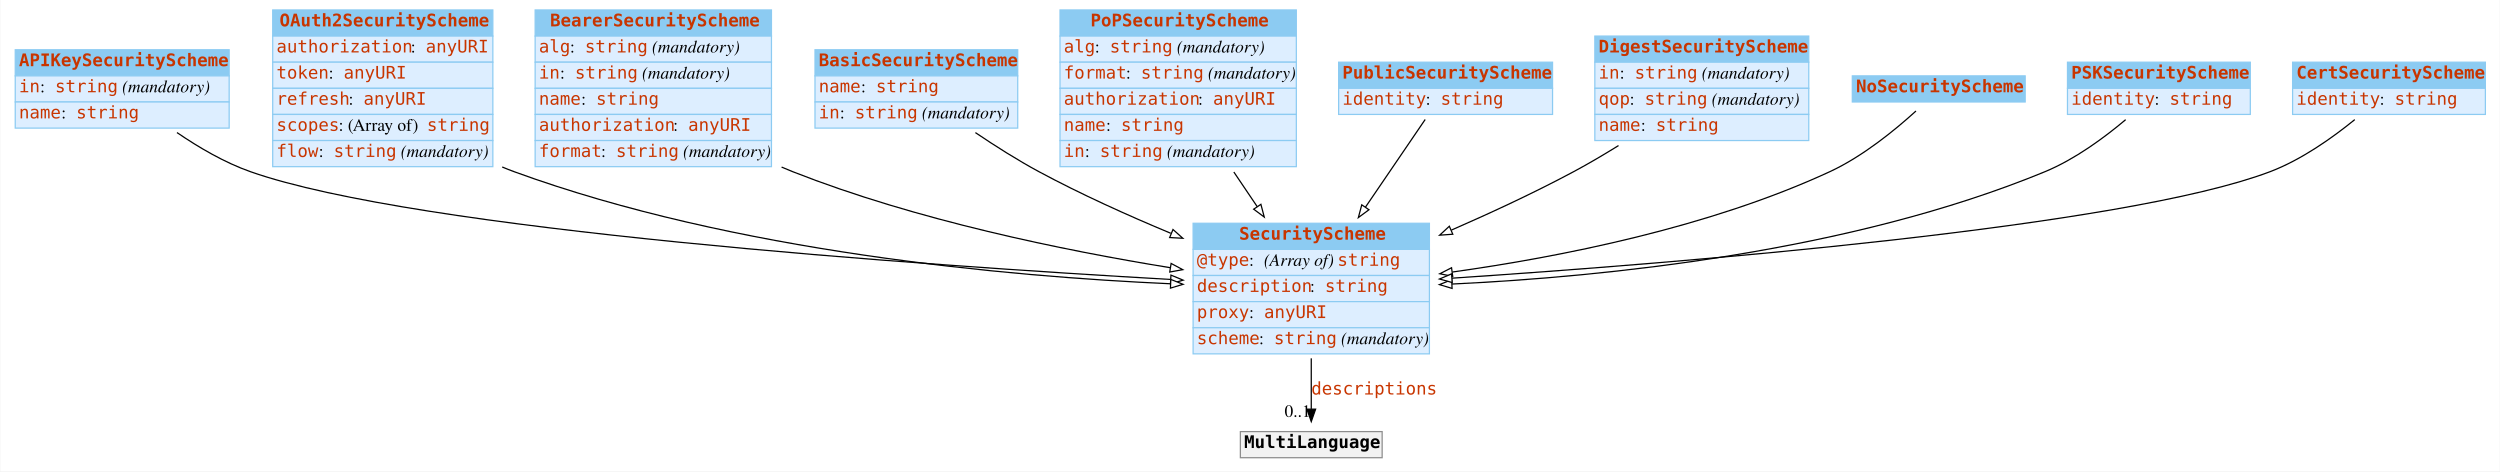
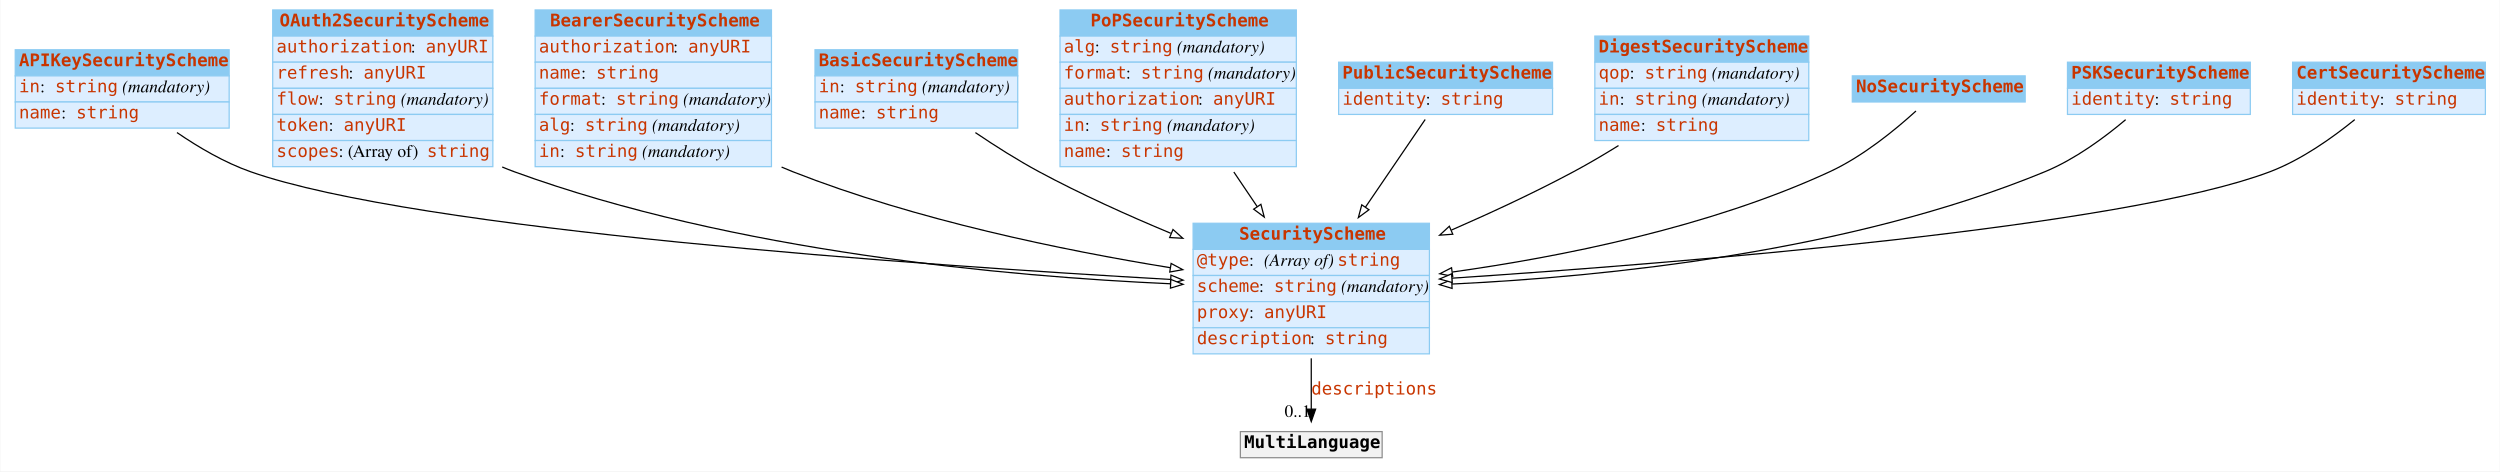
<svg xmlns="http://www.w3.org/2000/svg" width="2010pt" height="379pt" viewBox="0.00 0.00 2009.50 379.00">
  <g id="graph0" class="graph" transform="scale(1 1) rotate(0) translate(4 375)">
    <polygon fill="white" stroke="none" points="-4,4 -4,-375 2005.5,-375 2005.5,4 -4,4" />
    <g id="node1" class="node">
      <polygon fill="#8ccbf2" stroke="none" points="8,-314 8,-335 180,-335 180,-314 8,-314" />
      <polygon fill="none" stroke="#8ccbf2" points="8,-314 8,-335 180,-335 180,-314 8,-314" />
      <text text-anchor="start" x="11" y="-321.8" font-family="mono" font-weight="bold" font-size="14.00" fill="#c83500">APIKeySecurityScheme</text>
      <polygon fill="#ddeeff" stroke="none" points="8,-293 8,-314 180,-314 180,-293 8,-293" />
      <polygon fill="none" stroke="#8ccbf2" points="8,-293 8,-314 180,-314 180,-293 8,-293" />
      <text text-anchor="start" x="11" y="-300.8" font-family="mono" font-size="14.00" fill="#c83500">in</text>
      <text text-anchor="start" x="28" y="-300.8" font-family="Times,serif" font-size="14.00"> : </text>
      <text text-anchor="start" x="40" y="-300.8" font-family="mono" font-size="14.00" fill="#c83500">string</text>
      <text text-anchor="start" x="90" y="-300.8" font-family="Times,serif" font-size="14.00"> </text>
      <text text-anchor="start" x="94" y="-300.8" font-family="Times,serif" font-style="italic" font-size="14.00">(mandatory)</text>
      <polygon fill="#ddeeff" stroke="none" points="8,-272 8,-293 180,-293 180,-272 8,-272" />
      <polygon fill="none" stroke="#8ccbf2" points="8,-272 8,-293 180,-293 180,-272 8,-272" />
      <text text-anchor="start" x="11" y="-279.8" font-family="mono" font-size="14.00" fill="#c83500">name</text>
      <text text-anchor="start" x="45" y="-279.8" font-family="Times,serif" font-size="14.00"> : </text>
      <text text-anchor="start" x="57" y="-279.8" font-family="mono" font-size="14.00" fill="#c83500">string</text>
    </g>
    <g id="node3" class="node">
      <polygon fill="#8ccbf2" stroke="none" points="955,-174.5 955,-195.5 1145,-195.5 1145,-174.5 955,-174.5" />
      <polygon fill="none" stroke="#8ccbf2" points="955,-174.5 955,-195.5 1145,-195.5 1145,-174.5 955,-174.5" />
      <text text-anchor="start" x="992" y="-182.3" font-family="mono" font-weight="bold" font-size="14.00" fill="#c83500">SecurityScheme</text>
      <polygon fill="#ddeeff" stroke="none" points="955,-153.5 955,-174.5 1145,-174.5 1145,-153.5 955,-153.5" />
      <polygon fill="none" stroke="#8ccbf2" points="955,-153.5 955,-174.5 1145,-174.5 1145,-153.5 955,-153.5" />
      <text text-anchor="start" x="958" y="-161.3" font-family="mono" font-size="14.00" fill="#c83500">@type</text>
      <text text-anchor="start" x="1000" y="-161.3" font-family="Times,serif" font-size="14.00"> : </text>
      <text text-anchor="start" x="1012" y="-161.3" font-family="Times,serif" font-style="italic" font-size="14.00">(Array of) </text>
      <text text-anchor="start" x="1071" y="-161.3" font-family="mono" font-size="14.00" fill="#c83500">string</text>
      <polygon fill="#ddeeff" stroke="none" points="955,-132.5 955,-153.5 1145,-153.5 1145,-132.5 955,-132.5" />
      <polygon fill="none" stroke="#8ccbf2" points="955,-132.5 955,-153.5 1145,-153.5 1145,-132.5 955,-132.5" />
-       <text text-anchor="start" x="958" y="-140.3" font-family="mono" font-size="14.00" fill="#c83500">description</text>
-       <text text-anchor="start" x="1049" y="-140.3" font-family="Times,serif" font-size="14.00"> : </text>
-       <text text-anchor="start" x="1061" y="-140.3" font-family="mono" font-size="14.00" fill="#c83500">string</text>
+       <text text-anchor="start" x="958" y="-140.3" font-family="mono" font-size="14.00" fill="#c83500">scheme</text>
+       <text text-anchor="start" x="1008" y="-140.3" font-family="Times,serif" font-size="14.00"> : </text>
+       <text text-anchor="start" x="1020" y="-140.3" font-family="mono" font-size="14.00" fill="#c83500">string</text>
+       <text text-anchor="start" x="1070" y="-140.3" font-family="Times,serif" font-size="14.00"> </text>
+       <text text-anchor="start" x="1074" y="-140.3" font-family="Times,serif" font-style="italic" font-size="14.00">(mandatory)</text>
      <polygon fill="#ddeeff" stroke="none" points="955,-111.5 955,-132.5 1145,-132.5 1145,-111.5 955,-111.5" />
      <polygon fill="none" stroke="#8ccbf2" points="955,-111.5 955,-132.5 1145,-132.5 1145,-111.5 955,-111.5" />
      <text text-anchor="start" x="958" y="-119.3" font-family="mono" font-size="14.00" fill="#c83500">proxy</text>
      <text text-anchor="start" x="1000" y="-119.3" font-family="Times,serif" font-size="14.00"> : </text>
      <text text-anchor="start" x="1012" y="-119.3" font-family="mono" font-size="14.00" fill="#c83500">anyURI</text>
      <polygon fill="#ddeeff" stroke="none" points="955,-90.5 955,-111.5 1145,-111.5 1145,-90.5 955,-90.5" />
      <polygon fill="none" stroke="#8ccbf2" points="955,-90.5 955,-111.5 1145,-111.5 1145,-90.5 955,-90.5" />
-       <text text-anchor="start" x="958" y="-98.3" font-family="mono" font-size="14.00" fill="#c83500">scheme</text>
-       <text text-anchor="start" x="1008" y="-98.3" font-family="Times,serif" font-size="14.00"> : </text>
-       <text text-anchor="start" x="1020" y="-98.3" font-family="mono" font-size="14.00" fill="#c83500">string</text>
-       <text text-anchor="start" x="1070" y="-98.3" font-family="Times,serif" font-size="14.00"> </text>
-       <text text-anchor="start" x="1074" y="-98.3" font-family="Times,serif" font-style="italic" font-size="14.00">(mandatory)</text>
+       <text text-anchor="start" x="958" y="-98.3" font-family="mono" font-size="14.00" fill="#c83500">description</text>
+       <text text-anchor="start" x="1049" y="-98.3" font-family="Times,serif" font-size="14.00"> : </text>
+       <text text-anchor="start" x="1061" y="-98.3" font-family="mono" font-size="14.00" fill="#c83500">string</text>
    </g>
    <g id="edge4" class="edge">
      <path fill="none" stroke="black" d="M138.036,-268.422C155.465,-256.496 176.269,-244.309 197,-237 330.682,-189.871 737.032,-161.693 936.753,-150.336" />
      <polygon fill="white" stroke="black" points="937.194,-153.817 946.981,-149.759 936.799,-146.828 937.194,-153.817" />
    </g>
    <g id="node2" class="node">
      <polygon fill="#8ccbf2" stroke="none" points="215,-346 215,-367 392,-367 392,-346 215,-346" />
      <polygon fill="none" stroke="#8ccbf2" points="215,-346 215,-367 392,-367 392,-346 215,-346" />
      <text text-anchor="start" x="220.5" y="-353.8" font-family="mono" font-weight="bold" font-size="14.00" fill="#c83500">OAuth2SecurityScheme</text>
      <polygon fill="#ddeeff" stroke="none" points="215,-325 215,-346 392,-346 392,-325 215,-325" />
      <polygon fill="none" stroke="#8ccbf2" points="215,-325 215,-346 392,-346 392,-325 215,-325" />
      <text text-anchor="start" x="218" y="-332.8" font-family="mono" font-size="14.00" fill="#c83500">authorization</text>
      <text text-anchor="start" x="326" y="-332.8" font-family="Times,serif" font-size="14.00"> : </text>
      <text text-anchor="start" x="338" y="-332.8" font-family="mono" font-size="14.00" fill="#c83500">anyURI</text>
      <polygon fill="#ddeeff" stroke="none" points="215,-304 215,-325 392,-325 392,-304 215,-304" />
      <polygon fill="none" stroke="#8ccbf2" points="215,-304 215,-325 392,-325 392,-304 215,-304" />
-       <text text-anchor="start" x="218" y="-311.8" font-family="mono" font-size="14.00" fill="#c83500">token</text>
-       <text text-anchor="start" x="260" y="-311.8" font-family="Times,serif" font-size="14.00"> : </text>
-       <text text-anchor="start" x="272" y="-311.8" font-family="mono" font-size="14.00" fill="#c83500">anyURI</text>
+       <text text-anchor="start" x="218" y="-311.8" font-family="mono" font-size="14.00" fill="#c83500">refresh</text>
+       <text text-anchor="start" x="276" y="-311.8" font-family="Times,serif" font-size="14.00"> : </text>
+       <text text-anchor="start" x="288" y="-311.8" font-family="mono" font-size="14.00" fill="#c83500">anyURI</text>
      <polygon fill="#ddeeff" stroke="none" points="215,-283 215,-304 392,-304 392,-283 215,-283" />
      <polygon fill="none" stroke="#8ccbf2" points="215,-283 215,-304 392,-304 392,-283 215,-283" />
-       <text text-anchor="start" x="218" y="-290.8" font-family="mono" font-size="14.00" fill="#c83500">refresh</text>
-       <text text-anchor="start" x="276" y="-290.8" font-family="Times,serif" font-size="14.00"> : </text>
-       <text text-anchor="start" x="288" y="-290.8" font-family="mono" font-size="14.00" fill="#c83500">anyURI</text>
+       <text text-anchor="start" x="218" y="-290.8" font-family="mono" font-size="14.00" fill="#c83500">flow</text>
+       <text text-anchor="start" x="252" y="-290.8" font-family="Times,serif" font-size="14.00"> : </text>
+       <text text-anchor="start" x="264" y="-290.8" font-family="mono" font-size="14.00" fill="#c83500">string</text>
+       <text text-anchor="start" x="314" y="-290.8" font-family="Times,serif" font-size="14.00"> </text>
+       <text text-anchor="start" x="318" y="-290.8" font-family="Times,serif" font-style="italic" font-size="14.00">(mandatory)</text>
      <polygon fill="#ddeeff" stroke="none" points="215,-262 215,-283 392,-283 392,-262 215,-262" />
      <polygon fill="none" stroke="#8ccbf2" points="215,-262 215,-283 392,-283 392,-262 215,-262" />
-       <text text-anchor="start" x="218" y="-269.8" font-family="mono" font-size="14.00" fill="#c83500">scopes</text>
-       <text text-anchor="start" x="268" y="-269.8" font-family="Times,serif" font-size="14.00"> : (Array of) </text>
-       <text text-anchor="start" x="339" y="-269.8" font-family="mono" font-size="14.00" fill="#c83500">string</text>
+       <text text-anchor="start" x="218" y="-269.8" font-family="mono" font-size="14.00" fill="#c83500">token</text>
+       <text text-anchor="start" x="260" y="-269.8" font-family="Times,serif" font-size="14.00"> : </text>
+       <text text-anchor="start" x="272" y="-269.8" font-family="mono" font-size="14.00" fill="#c83500">anyURI</text>
      <polygon fill="#ddeeff" stroke="none" points="215,-241 215,-262 392,-262 392,-241 215,-241" />
      <polygon fill="none" stroke="#8ccbf2" points="215,-241 215,-262 392,-262 392,-241 215,-241" />
-       <text text-anchor="start" x="218" y="-248.8" font-family="mono" font-size="14.00" fill="#c83500">flow</text>
-       <text text-anchor="start" x="252" y="-248.8" font-family="Times,serif" font-size="14.00"> : </text>
-       <text text-anchor="start" x="264" y="-248.8" font-family="mono" font-size="14.00" fill="#c83500">string</text>
-       <text text-anchor="start" x="314" y="-248.8" font-family="Times,serif" font-size="14.00"> </text>
-       <text text-anchor="start" x="318" y="-248.8" font-family="Times,serif" font-style="italic" font-size="14.00">(mandatory)</text>
+       <text text-anchor="start" x="218" y="-248.8" font-family="mono" font-size="14.00" fill="#c83500">scopes</text>
+       <text text-anchor="start" x="268" y="-248.8" font-family="Times,serif" font-size="14.00"> : (Array of) </text>
+       <text text-anchor="start" x="339" y="-248.8" font-family="mono" font-size="14.00" fill="#c83500">string</text>
    </g>
    <g id="edge8" class="edge">
      <path fill="none" stroke="black" d="M399.524,-240.748C402.681,-239.407 405.844,-238.153 409,-237 586.048,-172.351 806.079,-152.706 936.885,-146.846" />
      <polygon fill="white" stroke="black" points="937.084,-150.341 946.925,-146.416 936.784,-143.348 937.084,-150.341" />
    </g>
    <g id="node12" class="node">
      <polygon fill="#f2f2f2" stroke="none" points="993,-7 993,-28 1107,-28 1107,-7 993,-7" />
      <polygon fill="none" stroke="#8c8c8c" points="993,-7 993,-28 1107,-28 1107,-7 993,-7" />
      <text text-anchor="start" x="996" y="-14.8" font-family="mono" font-weight="bold" font-size="14.00">MultiLanguage</text>
    </g>
    <g id="edge1" class="edge">
      <path fill="none" stroke="black" d="M1050,-86.892C1050,-72.775 1050,-58.225 1050,-46.234" />
      <polygon fill="black" stroke="black" points="1053.5,-46.026 1050,-36.026 1046.5,-46.026 1053.5,-46.026" />
      <text text-anchor="start" x="1050" y="-57.8" font-family="mono" font-size="14.00" fill="#c83500">descriptions</text>
      <text text-anchor="middle" x="1039" y="-39.826" font-family="Times,serif" font-size="14.00">0..1</text>
    </g>
    <g id="node4" class="node">
      <polygon fill="#8ccbf2" stroke="none" points="426,-346 426,-367 616,-367 616,-346 426,-346" />
      <polygon fill="none" stroke="#8ccbf2" points="426,-346 426,-367 616,-367 616,-346 426,-346" />
      <text text-anchor="start" x="438" y="-353.8" font-family="mono" font-weight="bold" font-size="14.00" fill="#c83500">BearerSecurityScheme</text>
      <polygon fill="#ddeeff" stroke="none" points="426,-325 426,-346 616,-346 616,-325 426,-325" />
      <polygon fill="none" stroke="#8ccbf2" points="426,-325 426,-346 616,-346 616,-325 426,-325" />
-       <text text-anchor="start" x="429" y="-332.8" font-family="mono" font-size="14.00" fill="#c83500">alg</text>
-       <text text-anchor="start" x="454" y="-332.8" font-family="Times,serif" font-size="14.00"> : </text>
-       <text text-anchor="start" x="466" y="-332.8" font-family="mono" font-size="14.00" fill="#c83500">string</text>
-       <text text-anchor="start" x="516" y="-332.8" font-family="Times,serif" font-size="14.00"> </text>
-       <text text-anchor="start" x="520" y="-332.8" font-family="Times,serif" font-style="italic" font-size="14.00">(mandatory)</text>
+       <text text-anchor="start" x="429" y="-332.8" font-family="mono" font-size="14.00" fill="#c83500">authorization</text>
+       <text text-anchor="start" x="537" y="-332.8" font-family="Times,serif" font-size="14.00"> : </text>
+       <text text-anchor="start" x="549" y="-332.8" font-family="mono" font-size="14.00" fill="#c83500">anyURI</text>
      <polygon fill="#ddeeff" stroke="none" points="426,-304 426,-325 616,-325 616,-304 426,-304" />
      <polygon fill="none" stroke="#8ccbf2" points="426,-304 426,-325 616,-325 616,-304 426,-304" />
-       <text text-anchor="start" x="429" y="-311.8" font-family="mono" font-size="14.00" fill="#c83500">in</text>
-       <text text-anchor="start" x="446" y="-311.8" font-family="Times,serif" font-size="14.00"> : </text>
-       <text text-anchor="start" x="458" y="-311.8" font-family="mono" font-size="14.00" fill="#c83500">string</text>
-       <text text-anchor="start" x="508" y="-311.8" font-family="Times,serif" font-size="14.00"> </text>
-       <text text-anchor="start" x="512" y="-311.8" font-family="Times,serif" font-style="italic" font-size="14.00">(mandatory)</text>
+       <text text-anchor="start" x="429" y="-311.8" font-family="mono" font-size="14.00" fill="#c83500">name</text>
+       <text text-anchor="start" x="463" y="-311.8" font-family="Times,serif" font-size="14.00"> : </text>
+       <text text-anchor="start" x="475" y="-311.8" font-family="mono" font-size="14.00" fill="#c83500">string</text>
      <polygon fill="#ddeeff" stroke="none" points="426,-283 426,-304 616,-304 616,-283 426,-283" />
      <polygon fill="none" stroke="#8ccbf2" points="426,-283 426,-304 616,-304 616,-283 426,-283" />
-       <text text-anchor="start" x="429" y="-290.8" font-family="mono" font-size="14.00" fill="#c83500">name</text>
-       <text text-anchor="start" x="463" y="-290.8" font-family="Times,serif" font-size="14.00"> : </text>
-       <text text-anchor="start" x="475" y="-290.8" font-family="mono" font-size="14.00" fill="#c83500">string</text>
+       <text text-anchor="start" x="429" y="-290.8" font-family="mono" font-size="14.00" fill="#c83500">format</text>
+       <text text-anchor="start" x="479" y="-290.8" font-family="Times,serif" font-size="14.00"> : </text>
+       <text text-anchor="start" x="491" y="-290.8" font-family="mono" font-size="14.00" fill="#c83500">string</text>
+       <text text-anchor="start" x="541" y="-290.8" font-family="Times,serif" font-size="14.00"> </text>
+       <text text-anchor="start" x="545" y="-290.8" font-family="Times,serif" font-style="italic" font-size="14.00">(mandatory)</text>
      <polygon fill="#ddeeff" stroke="none" points="426,-262 426,-283 616,-283 616,-262 426,-262" />
      <polygon fill="none" stroke="#8ccbf2" points="426,-262 426,-283 616,-283 616,-262 426,-262" />
-       <text text-anchor="start" x="429" y="-269.8" font-family="mono" font-size="14.00" fill="#c83500">authorization</text>
-       <text text-anchor="start" x="537" y="-269.8" font-family="Times,serif" font-size="14.00"> : </text>
-       <text text-anchor="start" x="549" y="-269.8" font-family="mono" font-size="14.00" fill="#c83500">anyURI</text>
+       <text text-anchor="start" x="429" y="-269.8" font-family="mono" font-size="14.00" fill="#c83500">alg</text>
+       <text text-anchor="start" x="454" y="-269.8" font-family="Times,serif" font-size="14.00"> : </text>
+       <text text-anchor="start" x="466" y="-269.8" font-family="mono" font-size="14.00" fill="#c83500">string</text>
+       <text text-anchor="start" x="516" y="-269.8" font-family="Times,serif" font-size="14.00"> </text>
+       <text text-anchor="start" x="520" y="-269.8" font-family="Times,serif" font-style="italic" font-size="14.00">(mandatory)</text>
      <polygon fill="#ddeeff" stroke="none" points="426,-241 426,-262 616,-262 616,-241 426,-241" />
      <polygon fill="none" stroke="#8ccbf2" points="426,-241 426,-262 616,-262 616,-241 426,-241" />
-       <text text-anchor="start" x="429" y="-248.8" font-family="mono" font-size="14.00" fill="#c83500">format</text>
-       <text text-anchor="start" x="479" y="-248.8" font-family="Times,serif" font-size="14.00"> : </text>
-       <text text-anchor="start" x="491" y="-248.8" font-family="mono" font-size="14.00" fill="#c83500">string</text>
-       <text text-anchor="start" x="541" y="-248.8" font-family="Times,serif" font-size="14.00"> </text>
-       <text text-anchor="start" x="545" y="-248.8" font-family="Times,serif" font-style="italic" font-size="14.00">(mandatory)</text>
+       <text text-anchor="start" x="429" y="-248.8" font-family="mono" font-size="14.00" fill="#c83500">in</text>
+       <text text-anchor="start" x="446" y="-248.8" font-family="Times,serif" font-size="14.00"> : </text>
+       <text text-anchor="start" x="458" y="-248.8" font-family="mono" font-size="14.00" fill="#c83500">string</text>
+       <text text-anchor="start" x="508" y="-248.8" font-family="Times,serif" font-size="14.00"> </text>
+       <text text-anchor="start" x="512" y="-248.8" font-family="Times,serif" font-style="italic" font-size="14.00">(mandatory)</text>
    </g>
    <g id="edge9" class="edge">
      <path fill="none" stroke="black" d="M624.151,-240.676C627.107,-239.388 630.06,-238.158 633,-237 732.048,-197.967 851.15,-173.622 936.662,-159.767" />
      <polygon fill="white" stroke="black" points="937.336,-163.204 946.658,-158.171 936.231,-156.292 937.336,-163.204" />
    </g>
    <g id="node5" class="node">
      <polygon fill="#8ccbf2" stroke="none" points="651,-314 651,-335 814,-335 814,-314 651,-314" />
      <polygon fill="none" stroke="#8ccbf2" points="651,-314 651,-335 814,-335 814,-314 651,-314" />
      <text text-anchor="start" x="654" y="-321.8" font-family="mono" font-weight="bold" font-size="14.00" fill="#c83500">BasicSecurityScheme</text>
      <polygon fill="#ddeeff" stroke="none" points="651,-293 651,-314 814,-314 814,-293 651,-293" />
      <polygon fill="none" stroke="#8ccbf2" points="651,-293 651,-314 814,-314 814,-293 651,-293" />
-       <text text-anchor="start" x="654" y="-300.8" font-family="mono" font-size="14.00" fill="#c83500">name</text>
-       <text text-anchor="start" x="688" y="-300.8" font-family="Times,serif" font-size="14.00"> : </text>
-       <text text-anchor="start" x="700" y="-300.8" font-family="mono" font-size="14.00" fill="#c83500">string</text>
+       <text text-anchor="start" x="654" y="-300.8" font-family="mono" font-size="14.00" fill="#c83500">in</text>
+       <text text-anchor="start" x="671" y="-300.8" font-family="Times,serif" font-size="14.00"> : </text>
+       <text text-anchor="start" x="683" y="-300.8" font-family="mono" font-size="14.00" fill="#c83500">string</text>
+       <text text-anchor="start" x="733" y="-300.8" font-family="Times,serif" font-size="14.00"> </text>
+       <text text-anchor="start" x="737" y="-300.8" font-family="Times,serif" font-style="italic" font-size="14.00">(mandatory)</text>
      <polygon fill="#ddeeff" stroke="none" points="651,-272 651,-293 814,-293 814,-272 651,-272" />
      <polygon fill="none" stroke="#8ccbf2" points="651,-272 651,-293 814,-293 814,-272 651,-272" />
-       <text text-anchor="start" x="654" y="-279.8" font-family="mono" font-size="14.00" fill="#c83500">in</text>
-       <text text-anchor="start" x="671" y="-279.8" font-family="Times,serif" font-size="14.00"> : </text>
-       <text text-anchor="start" x="683" y="-279.8" font-family="mono" font-size="14.00" fill="#c83500">string</text>
-       <text text-anchor="start" x="733" y="-279.8" font-family="Times,serif" font-size="14.00"> </text>
-       <text text-anchor="start" x="737" y="-279.8" font-family="Times,serif" font-style="italic" font-size="14.00">(mandatory)</text>
+       <text text-anchor="start" x="654" y="-279.8" font-family="mono" font-size="14.00" fill="#c83500">name</text>
+       <text text-anchor="start" x="688" y="-279.8" font-family="Times,serif" font-size="14.00"> : </text>
+       <text text-anchor="start" x="700" y="-279.8" font-family="mono" font-size="14.00" fill="#c83500">string</text>
    </g>
    <g id="edge6" class="edge">
      <path fill="none" stroke="black" d="M779.967,-268.388C795.823,-257.668 813.812,-246.253 831,-237 864.551,-218.939 902.385,-201.875 937.049,-187.437" />
      <polygon fill="white" stroke="black" points="938.829,-190.489 946.735,-183.436 936.157,-184.019 938.829,-190.489" />
    </g>
    <g id="node6" class="node">
      <polygon fill="#8ccbf2" stroke="none" points="848,-346 848,-367 1038,-367 1038,-346 848,-346" />
      <polygon fill="none" stroke="#8ccbf2" points="848,-346 848,-367 1038,-367 1038,-346 848,-346" />
      <text text-anchor="start" x="872.5" y="-353.8" font-family="mono" font-weight="bold" font-size="14.00" fill="#c83500">PoPSecurityScheme</text>
      <polygon fill="#ddeeff" stroke="none" points="848,-325 848,-346 1038,-346 1038,-325 848,-325" />
      <polygon fill="none" stroke="#8ccbf2" points="848,-325 848,-346 1038,-346 1038,-325 848,-325" />
      <text text-anchor="start" x="851" y="-332.8" font-family="mono" font-size="14.00" fill="#c83500">alg</text>
      <text text-anchor="start" x="876" y="-332.8" font-family="Times,serif" font-size="14.00"> : </text>
      <text text-anchor="start" x="888" y="-332.8" font-family="mono" font-size="14.00" fill="#c83500">string</text>
      <text text-anchor="start" x="938" y="-332.8" font-family="Times,serif" font-size="14.00"> </text>
      <text text-anchor="start" x="942" y="-332.8" font-family="Times,serif" font-style="italic" font-size="14.00">(mandatory)</text>
      <polygon fill="#ddeeff" stroke="none" points="848,-304 848,-325 1038,-325 1038,-304 848,-304" />
      <polygon fill="none" stroke="#8ccbf2" points="848,-304 848,-325 1038,-325 1038,-304 848,-304" />
      <text text-anchor="start" x="851" y="-311.8" font-family="mono" font-size="14.00" fill="#c83500">format</text>
      <text text-anchor="start" x="901" y="-311.8" font-family="Times,serif" font-size="14.00"> : </text>
      <text text-anchor="start" x="913" y="-311.8" font-family="mono" font-size="14.00" fill="#c83500">string</text>
      <text text-anchor="start" x="963" y="-311.8" font-family="Times,serif" font-size="14.00"> </text>
      <text text-anchor="start" x="967" y="-311.8" font-family="Times,serif" font-style="italic" font-size="14.00">(mandatory)</text>
      <polygon fill="#ddeeff" stroke="none" points="848,-283 848,-304 1038,-304 1038,-283 848,-283" />
      <polygon fill="none" stroke="#8ccbf2" points="848,-283 848,-304 1038,-304 1038,-283 848,-283" />
      <text text-anchor="start" x="851" y="-290.8" font-family="mono" font-size="14.00" fill="#c83500">authorization</text>
      <text text-anchor="start" x="959" y="-290.8" font-family="Times,serif" font-size="14.00"> : </text>
      <text text-anchor="start" x="971" y="-290.8" font-family="mono" font-size="14.00" fill="#c83500">anyURI</text>
      <polygon fill="#ddeeff" stroke="none" points="848,-262 848,-283 1038,-283 1038,-262 848,-262" />
      <polygon fill="none" stroke="#8ccbf2" points="848,-262 848,-283 1038,-283 1038,-262 848,-262" />
-       <text text-anchor="start" x="851" y="-269.8" font-family="mono" font-size="14.00" fill="#c83500">name</text>
-       <text text-anchor="start" x="885" y="-269.8" font-family="Times,serif" font-size="14.00"> : </text>
-       <text text-anchor="start" x="897" y="-269.8" font-family="mono" font-size="14.00" fill="#c83500">string</text>
+       <text text-anchor="start" x="851" y="-269.8" font-family="mono" font-size="14.00" fill="#c83500">in</text>
+       <text text-anchor="start" x="868" y="-269.8" font-family="Times,serif" font-size="14.00"> : </text>
+       <text text-anchor="start" x="880" y="-269.8" font-family="mono" font-size="14.00" fill="#c83500">string</text>
+       <text text-anchor="start" x="930" y="-269.8" font-family="Times,serif" font-size="14.00"> </text>
+       <text text-anchor="start" x="934" y="-269.8" font-family="Times,serif" font-style="italic" font-size="14.00">(mandatory)</text>
      <polygon fill="#ddeeff" stroke="none" points="848,-241 848,-262 1038,-262 1038,-241 848,-241" />
      <polygon fill="none" stroke="#8ccbf2" points="848,-241 848,-262 1038,-262 1038,-241 848,-241" />
-       <text text-anchor="start" x="851" y="-248.8" font-family="mono" font-size="14.00" fill="#c83500">in</text>
-       <text text-anchor="start" x="868" y="-248.8" font-family="Times,serif" font-size="14.00"> : </text>
-       <text text-anchor="start" x="880" y="-248.8" font-family="mono" font-size="14.00" fill="#c83500">string</text>
-       <text text-anchor="start" x="930" y="-248.8" font-family="Times,serif" font-size="14.00"> </text>
-       <text text-anchor="start" x="934" y="-248.8" font-family="Times,serif" font-style="italic" font-size="14.00">(mandatory)</text>
+       <text text-anchor="start" x="851" y="-248.8" font-family="mono" font-size="14.00" fill="#c83500">name</text>
+       <text text-anchor="start" x="885" y="-248.8" font-family="Times,serif" font-size="14.00"> : </text>
+       <text text-anchor="start" x="897" y="-248.8" font-family="mono" font-size="14.00" fill="#c83500">string</text>
    </g>
    <g id="edge3" class="edge">
      <path fill="none" stroke="black" d="M987.758,-236.7C993.984,-227.477 1000.37,-218.014 1006.57,-208.829" />
      <polygon fill="white" stroke="black" points="1009.51,-210.732 1012.21,-200.486 1003.71,-206.816 1009.51,-210.732" />
    </g>
    <g id="node7" class="node">
      <polygon fill="#8ccbf2" stroke="none" points="1072,-304 1072,-325 1244,-325 1244,-304 1072,-304" />
      <polygon fill="none" stroke="#8ccbf2" points="1072,-304 1072,-325 1244,-325 1244,-304 1072,-304" />
      <text text-anchor="start" x="1075" y="-311.8" font-family="mono" font-weight="bold" font-size="14.00" fill="#c83500">PublicSecurityScheme</text>
      <polygon fill="#ddeeff" stroke="none" points="1072,-283 1072,-304 1244,-304 1244,-283 1072,-283" />
      <polygon fill="none" stroke="#8ccbf2" points="1072,-283 1072,-304 1244,-304 1244,-283 1072,-283" />
      <text text-anchor="start" x="1075" y="-290.8" font-family="mono" font-size="14.00" fill="#c83500">identity</text>
      <text text-anchor="start" x="1142" y="-290.8" font-family="Times,serif" font-size="14.00"> : </text>
      <text text-anchor="start" x="1154" y="-290.8" font-family="mono" font-size="14.00" fill="#c83500">string</text>
    </g>
    <g id="edge2" class="edge">
      <path fill="none" stroke="black" d="M1141.6,-278.927C1128.82,-260.176 1110.47,-233.243 1093.54,-208.402" />
      <polygon fill="white" stroke="black" points="1096.39,-206.366 1087.87,-200.073 1090.61,-210.308 1096.39,-206.366" />
    </g>
    <g id="node8" class="node">
      <polygon fill="#8ccbf2" stroke="none" points="1278,-325 1278,-346 1450,-346 1450,-325 1278,-325" />
      <polygon fill="none" stroke="#8ccbf2" points="1278,-325 1278,-346 1450,-346 1450,-325 1278,-325" />
      <text text-anchor="start" x="1281" y="-332.8" font-family="mono" font-weight="bold" font-size="14.00" fill="#c83500">DigestSecurityScheme</text>
      <polygon fill="#ddeeff" stroke="none" points="1278,-304 1278,-325 1450,-325 1450,-304 1278,-304" />
      <polygon fill="none" stroke="#8ccbf2" points="1278,-304 1278,-325 1450,-325 1450,-304 1278,-304" />
-       <text text-anchor="start" x="1281" y="-311.8" font-family="mono" font-size="14.00" fill="#c83500">in</text>
-       <text text-anchor="start" x="1298" y="-311.8" font-family="Times,serif" font-size="14.00"> : </text>
-       <text text-anchor="start" x="1310" y="-311.8" font-family="mono" font-size="14.00" fill="#c83500">string</text>
-       <text text-anchor="start" x="1360" y="-311.8" font-family="Times,serif" font-size="14.00"> </text>
-       <text text-anchor="start" x="1364" y="-311.8" font-family="Times,serif" font-style="italic" font-size="14.00">(mandatory)</text>
+       <text text-anchor="start" x="1281" y="-311.8" font-family="mono" font-size="14.00" fill="#c83500">qop</text>
+       <text text-anchor="start" x="1306" y="-311.8" font-family="Times,serif" font-size="14.00"> : </text>
+       <text text-anchor="start" x="1318" y="-311.8" font-family="mono" font-size="14.00" fill="#c83500">string</text>
+       <text text-anchor="start" x="1368" y="-311.8" font-family="Times,serif" font-size="14.00"> </text>
+       <text text-anchor="start" x="1372" y="-311.8" font-family="Times,serif" font-style="italic" font-size="14.00">(mandatory)</text>
      <polygon fill="#ddeeff" stroke="none" points="1278,-283 1278,-304 1450,-304 1450,-283 1278,-283" />
      <polygon fill="none" stroke="#8ccbf2" points="1278,-283 1278,-304 1450,-304 1450,-283 1278,-283" />
-       <text text-anchor="start" x="1281" y="-290.8" font-family="mono" font-size="14.00" fill="#c83500">qop</text>
-       <text text-anchor="start" x="1306" y="-290.8" font-family="Times,serif" font-size="14.00"> : </text>
-       <text text-anchor="start" x="1318" y="-290.8" font-family="mono" font-size="14.00" fill="#c83500">string</text>
-       <text text-anchor="start" x="1368" y="-290.8" font-family="Times,serif" font-size="14.00"> </text>
-       <text text-anchor="start" x="1372" y="-290.8" font-family="Times,serif" font-style="italic" font-size="14.00">(mandatory)</text>
+       <text text-anchor="start" x="1281" y="-290.8" font-family="mono" font-size="14.00" fill="#c83500">in</text>
+       <text text-anchor="start" x="1298" y="-290.8" font-family="Times,serif" font-size="14.00"> : </text>
+       <text text-anchor="start" x="1310" y="-290.8" font-family="mono" font-size="14.00" fill="#c83500">string</text>
+       <text text-anchor="start" x="1360" y="-290.8" font-family="Times,serif" font-size="14.00"> </text>
+       <text text-anchor="start" x="1364" y="-290.8" font-family="Times,serif" font-style="italic" font-size="14.00">(mandatory)</text>
      <polygon fill="#ddeeff" stroke="none" points="1278,-262 1278,-283 1450,-283 1450,-262 1278,-262" />
      <polygon fill="none" stroke="#8ccbf2" points="1278,-262 1278,-283 1450,-283 1450,-262 1278,-262" />
      <text text-anchor="start" x="1281" y="-269.8" font-family="mono" font-size="14.00" fill="#c83500">name</text>
      <text text-anchor="start" x="1315" y="-269.8" font-family="Times,serif" font-size="14.00"> : </text>
      <text text-anchor="start" x="1327" y="-269.8" font-family="mono" font-size="14.00" fill="#c83500">string</text>
    </g>
    <g id="edge5" class="edge">
      <path fill="none" stroke="black" d="M1297.04,-257.965C1285.22,-250.633 1272.89,-243.365 1261,-237 1229.79,-220.291 1194.94,-204.079 1162.69,-190.017" />
      <polygon fill="white" stroke="black" points="1163.79,-186.68 1153.22,-185.917 1161.01,-193.103 1163.79,-186.68" />
    </g>
    <g id="node9" class="node">
      <polygon fill="#8ccbf2" stroke="none" points="1485,-293 1485,-314 1624,-314 1624,-293 1485,-293" />
      <polygon fill="none" stroke="#8ccbf2" points="1485,-293 1485,-314 1624,-314 1624,-293 1485,-293" />
      <text text-anchor="start" x="1488" y="-300.8" font-family="mono" font-weight="bold" font-size="14.00" fill="#c83500">NoSecurityScheme</text>
    </g>
    <g id="edge11" class="edge">
      <path fill="none" stroke="black" d="M1536.19,-285.759C1519.6,-270.66 1493.49,-249.268 1467,-237 1369.91,-192.042 1249.79,-168.378 1163.45,-156.287" />
      <polygon fill="white" stroke="black" points="1163.74,-152.794 1153.36,-154.904 1162.79,-159.729 1163.74,-152.794" />
    </g>
    <g id="node10" class="node">
      <polygon fill="#8ccbf2" stroke="none" points="1658,-304 1658,-325 1805,-325 1805,-304 1658,-304" />
      <polygon fill="none" stroke="#8ccbf2" points="1658,-304 1658,-325 1805,-325 1805,-304 1658,-304" />
      <text text-anchor="start" x="1661" y="-311.8" font-family="mono" font-weight="bold" font-size="14.00" fill="#c83500">PSKSecurityScheme</text>
      <polygon fill="#ddeeff" stroke="none" points="1658,-283 1658,-304 1805,-304 1805,-283 1658,-283" />
      <polygon fill="none" stroke="#8ccbf2" points="1658,-283 1658,-304 1805,-304 1805,-283 1658,-283" />
      <text text-anchor="start" x="1661" y="-290.8" font-family="mono" font-size="14.00" fill="#c83500">identity</text>
      <text text-anchor="start" x="1728" y="-290.8" font-family="Times,serif" font-size="14.00"> : </text>
      <text text-anchor="start" x="1740" y="-290.8" font-family="mono" font-size="14.00" fill="#c83500">string</text>
    </g>
    <g id="edge7" class="edge">
      <path fill="none" stroke="black" d="M1704.78,-278.792C1687.62,-264.332 1663.99,-246.904 1640,-237 1482.93,-172.16 1285.16,-152.43 1163.17,-146.625" />
      <polygon fill="white" stroke="black" points="1163.21,-143.124 1153.07,-146.168 1162.9,-150.117 1163.21,-143.124" />
    </g>
    <g id="node11" class="node">
      <polygon fill="#8ccbf2" stroke="none" points="1839,-304 1839,-325 1994,-325 1994,-304 1839,-304" />
      <polygon fill="none" stroke="#8ccbf2" points="1839,-304 1839,-325 1994,-325 1994,-304 1839,-304" />
      <text text-anchor="start" x="1842" y="-311.8" font-family="mono" font-weight="bold" font-size="14.00" fill="#c83500">CertSecurityScheme</text>
      <polygon fill="#ddeeff" stroke="none" points="1839,-283 1839,-304 1994,-304 1994,-283 1839,-283" />
      <polygon fill="none" stroke="#8ccbf2" points="1839,-283 1839,-304 1994,-304 1994,-283 1839,-283" />
      <text text-anchor="start" x="1842" y="-290.8" font-family="mono" font-size="14.00" fill="#c83500">identity</text>
      <text text-anchor="start" x="1909" y="-290.8" font-family="Times,serif" font-size="14.00"> : </text>
      <text text-anchor="start" x="1921" y="-290.8" font-family="mono" font-size="14.00" fill="#c83500">string</text>
    </g>
    <g id="edge10" class="edge">
      <path fill="none" stroke="black" d="M1888.98,-278.834C1871,-264.198 1846.15,-246.563 1821,-237 1703.37,-192.281 1347.27,-163.592 1163.08,-151.336" />
      <polygon fill="white" stroke="black" points="1163.3,-147.843 1153.09,-150.676 1162.83,-154.828 1163.3,-147.843" />
    </g>
  </g>
</svg>
